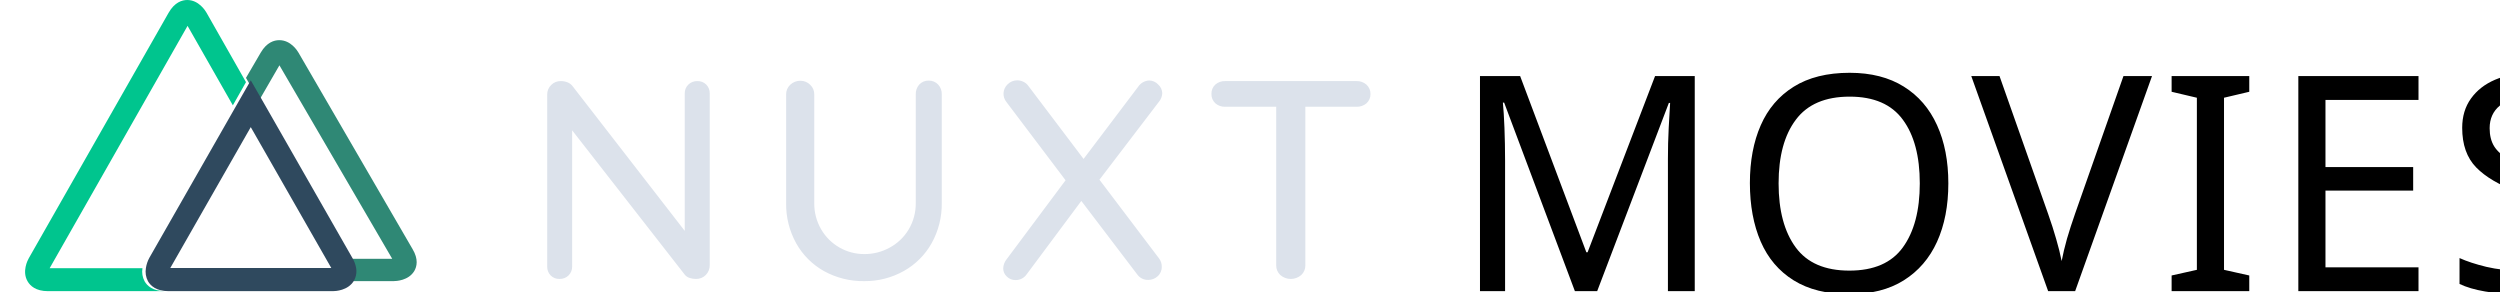
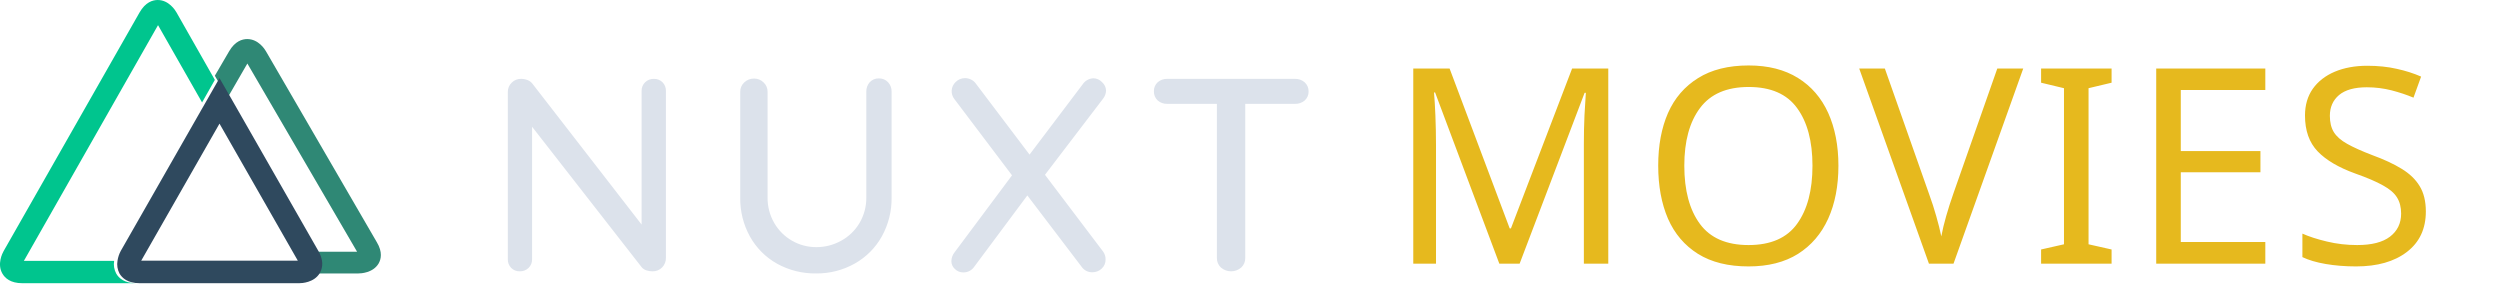
- <svg xmlns="http://www.w3.org/2000/svg" width="249" height="29" viewBox="0 0 244 29">
+ <svg xmlns="http://www.w3.org/2000/svg" width="256" height="29" viewBox="0 0 256 29">
  <g fill="none" fill-rule="evenodd">
-     <text font-family="SourceSansPro-Semibold, Source Sans Pro" font-size="30" font-weight="500" letter-spacing=".75" fill="#000" transform="translate(0 -1)">
-       <tspan x="142" y="30">MOVIES</tspan>
+     <text font-family="Montserrat-Regular, Montserrat" font-size="28" letter-spacing=".7" fill="#E6B91E">
+       <tspan x="142" y="27">MOVIES</tspan>
    </text>
    <g fill-rule="nonzero">
      <path d="M67.844 8.424c.232.239.357.559.346.889v17.085c.01.366-.13.72-.387.985-.256.265-.616.41-.988.4-.208 0-.416-.032-.614-.096a1.055 1.055 0 0 1-.471-.296L54.485 12.98v13.566c.01.331-.118.651-.356.886a1.23 1.23 0 0 1-.9.35 1.177 1.177 0 0 1-.887-.351 1.214 1.214 0 0 1-.341-.885V9.426a1.29 1.29 0 0 1 .406-.97c.25-.253.597-.39.956-.38.226-.001.45.041.659.124.19.073.357.194.484.352L65.7 22.995V9.313c-.01-.331.119-.652.357-.886a1.23 1.23 0 0 1 .9-.35 1.19 1.19 0 0 1 .886.347zm23.098 0c.244.266.372.615.358.973v10.808a7.99 7.99 0 0 1-1 4.003 7.212 7.212 0 0 1-2.761 2.774A7.888 7.888 0 0 1 83.578 28a8.034 8.034 0 0 1-4.006-.997 7.188 7.188 0 0 1-2.773-2.774 7.99 7.99 0 0 1-1-4.003V9.417c-.011-.366.137-.72.406-.973a1.44 1.44 0 0 1 1.029-.4c.362 0 .708.145.96.4.266.249.414.596.406.957V20.21a5.089 5.089 0 0 0 .688 2.634 4.95 4.95 0 0 0 4.29 2.462 5.171 5.171 0 0 0 2.545-.648 4.934 4.934 0 0 0 1.887-1.814c.472-.799.714-1.71.7-2.634V9.401a1.411 1.411 0 0 1 .341-.973 1.23 1.23 0 0 1 .948-.4 1.25 1.25 0 0 1 .943.396zm22.013 17.333c.171.233.261.514.256.8.015.363-.134.714-.407.958a1.366 1.366 0 0 1-.93.364 1.287 1.287 0 0 1-1.115-.56l-5.56-7.306-5.432 7.294a1.32 1.32 0 0 1-1.114.588 1.193 1.193 0 0 1-.875-.352 1.085 1.085 0 0 1-.358-.8c.007-.34.128-.667.346-.93l5.864-7.858-5.892-7.797a1.296 1.296 0 0 1 .118-1.758c.251-.255.598-.4.96-.4.212.001.423.05.613.144.202.094.375.24.5.42l5.495 7.266 5.44-7.194c.24-.365.644-.596 1.086-.62.345.002.673.147.903.4.25.22.397.531.407.861-.01.29-.11.569-.285.8l-5.97 7.822 5.95 7.858zm20.638-17.333c.269.242.417.587.406.945.01.353-.138.693-.406.929-.276.23-.628.349-.988.336h-5.092v15.8c.007.36-.14.708-.406.957a1.588 1.588 0 0 1-2.09 0 1.287 1.287 0 0 1-.407-.957v-15.8h-5.08a1.412 1.412 0 0 1-.984-.348 1.22 1.22 0 0 1-.386-.945c-.011-.346.13-.68.386-.917.27-.237.623-.361.985-.348h13.074c.362-.013.716.112.988.348z" fill="#DCE2EB" />
      <path d="M11.904 28.02a2.031 2.031 0 0 1-.216-1.306H2.444L16.182 2.575l4.51 7.916L22 8.181l-3.932-6.916C17.958 1.065 17.294 0 16.15 0c-.518 0-1.26.224-1.862 1.281L.37 25.713c-.119.212-.693 1.322-.123 2.307.261.447.815.98 2.037.98h11.656c-1.214 0-1.776-.525-2.037-.98z" fill="#00C58E" />
      <path d="M38.588 24.804L27.231 5.246C27.114 5.04 26.46 4 25.318 4c-.514 0-1.25.214-1.85 1.242L22 7.757l1.307 2.247 2.023-3.5 11.235 19.273h-4.272c.055.319.024.646-.09.95a1.197 1.197 0 0 1-.088.193l-.037.071C31.504 27.95 30.262 28 30.02 28h6.684c.247 0 1.485-.051 2.06-1.009.254-.435.436-1.166-.175-2.187z" fill="#2F8875" />
      <path d="M32.754 27.954l.038-.074c.036-.064.066-.132.09-.201a1.93 1.93 0 0 0 .091-.985 2.99 2.99 0 0 0-.38-1.01l-8.776-15.353L22.477 8l-1.334 2.33-8.772 15.355c-.17.314-.285.656-.338 1.009a2.041 2.041 0 0 0 .206 1.317c.264.451.825.989 2.063.989h16.34c.26 0 1.527-.053 2.112-1.046zM22.476 12.66l8.021 14.033H14.46l8.017-14.033z" fill="#2F495E" />
    </g>
  </g>
</svg>
